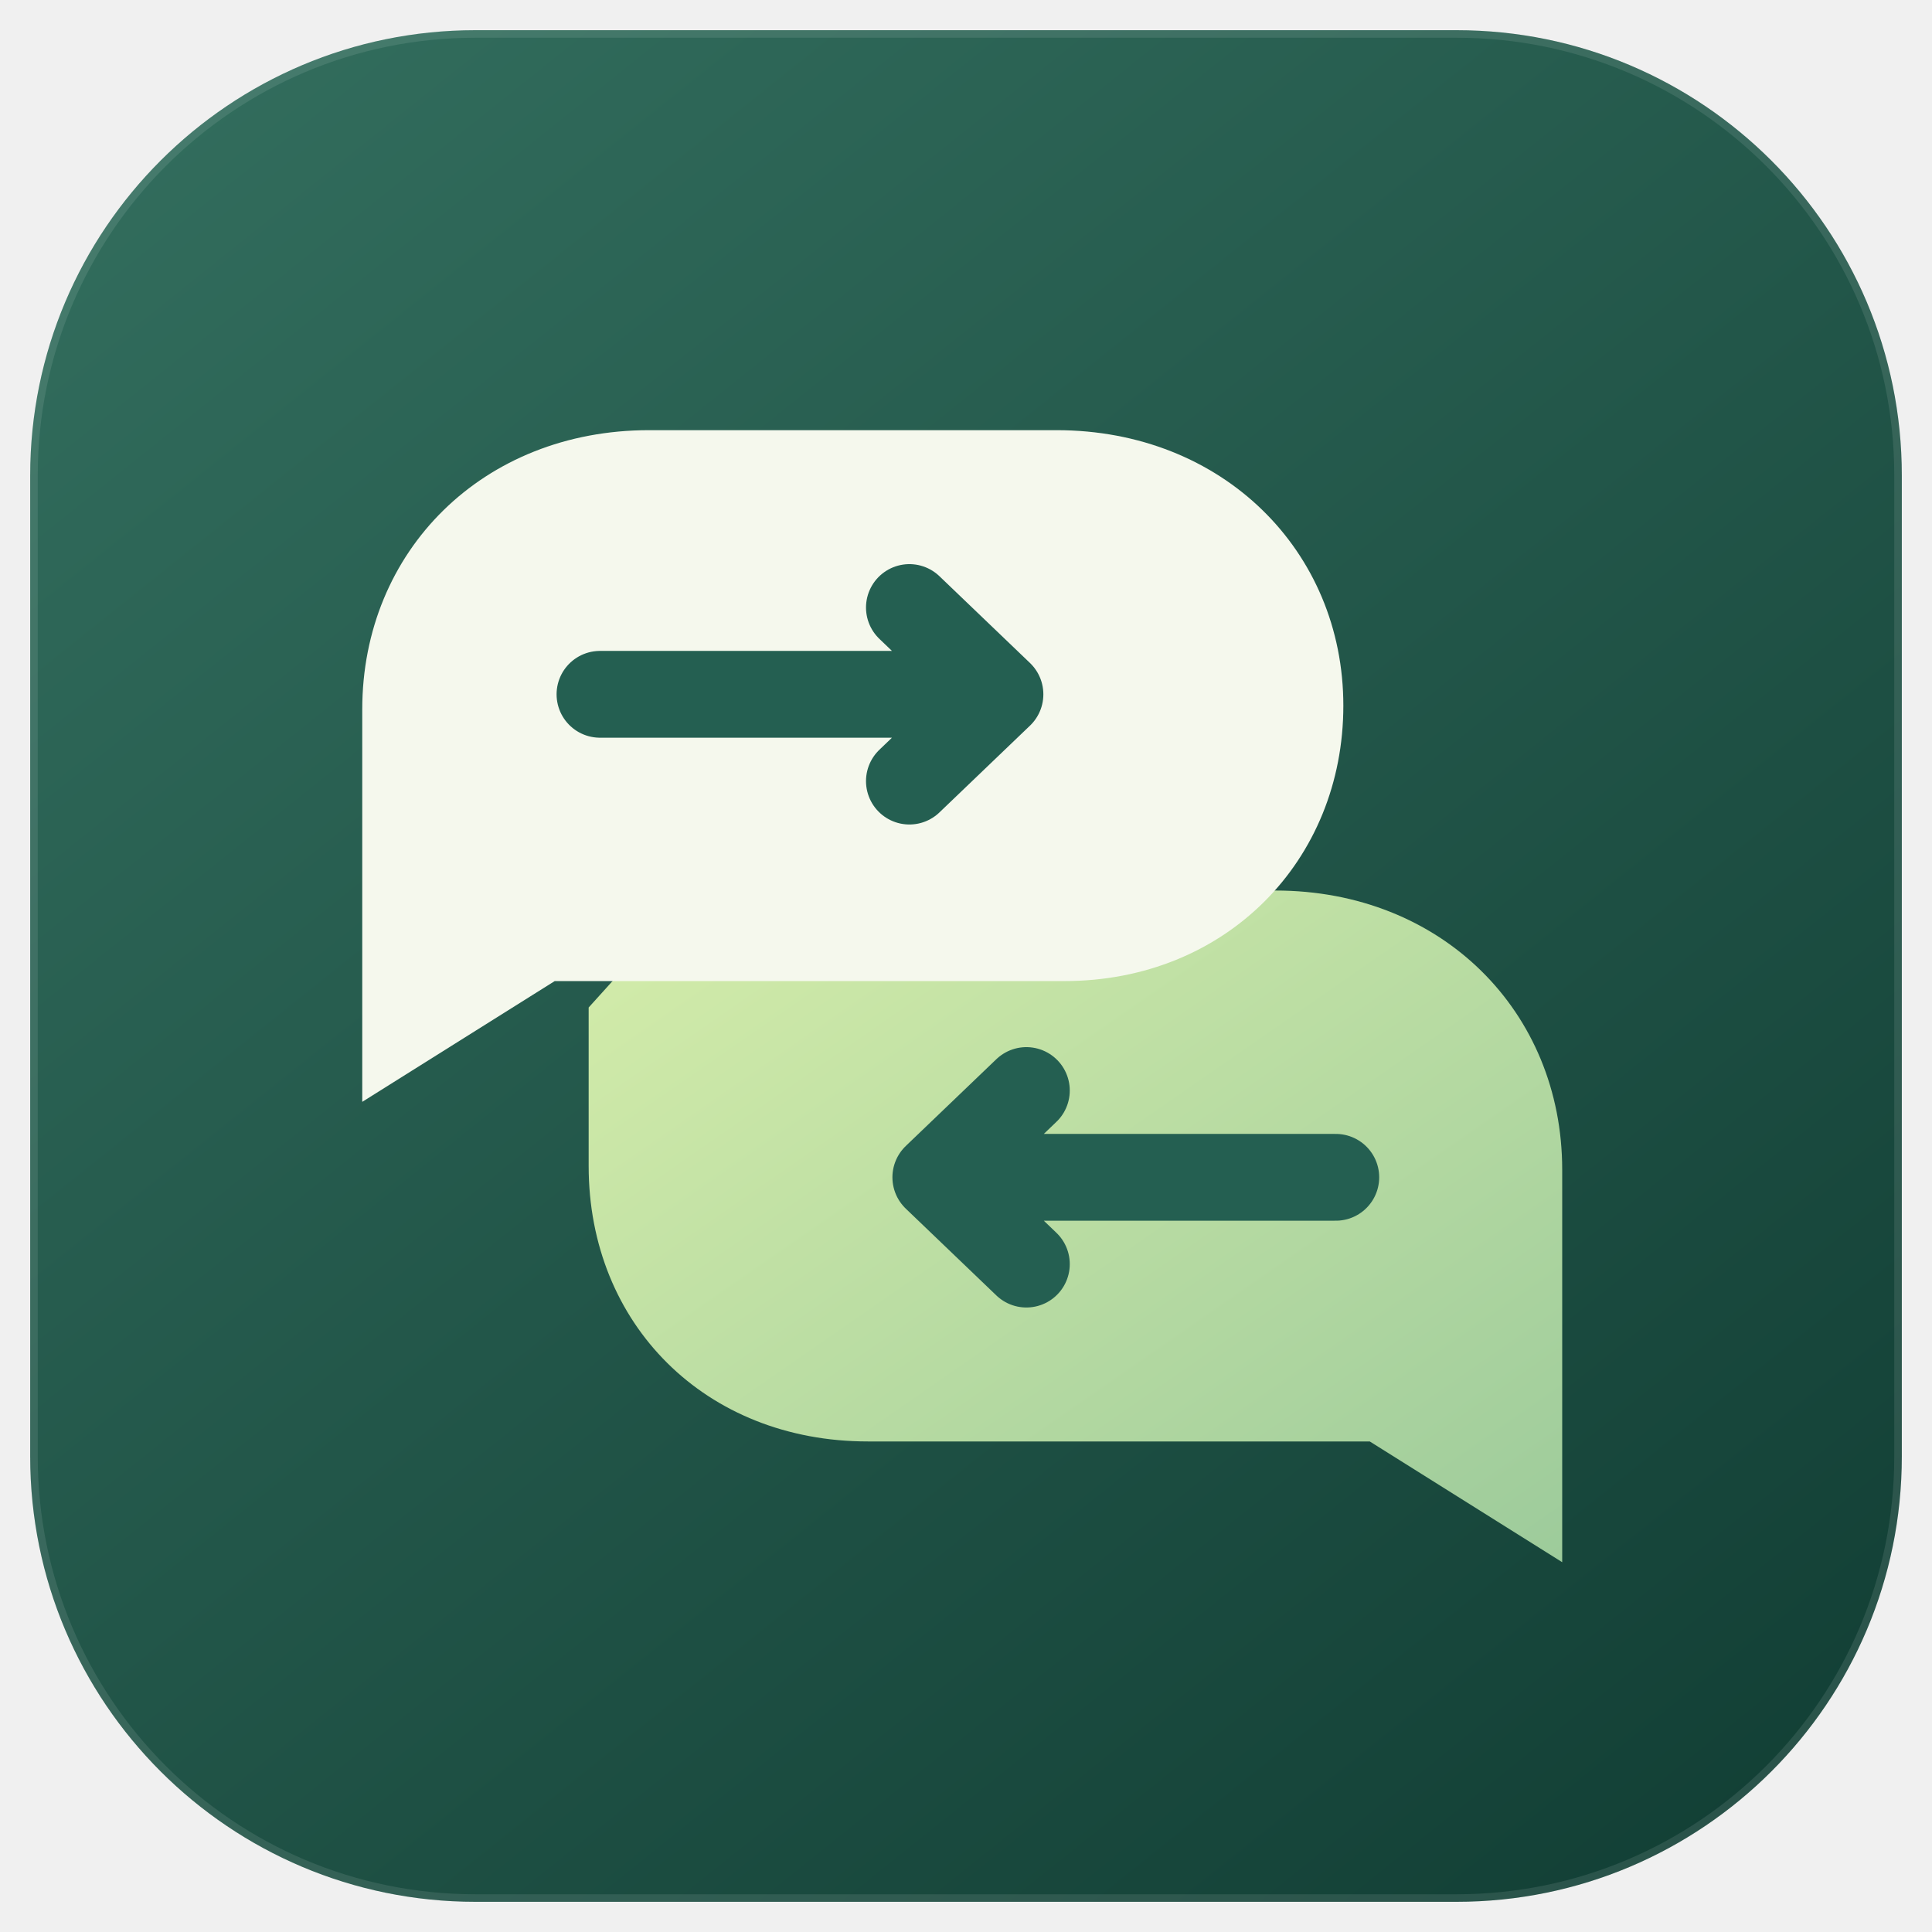
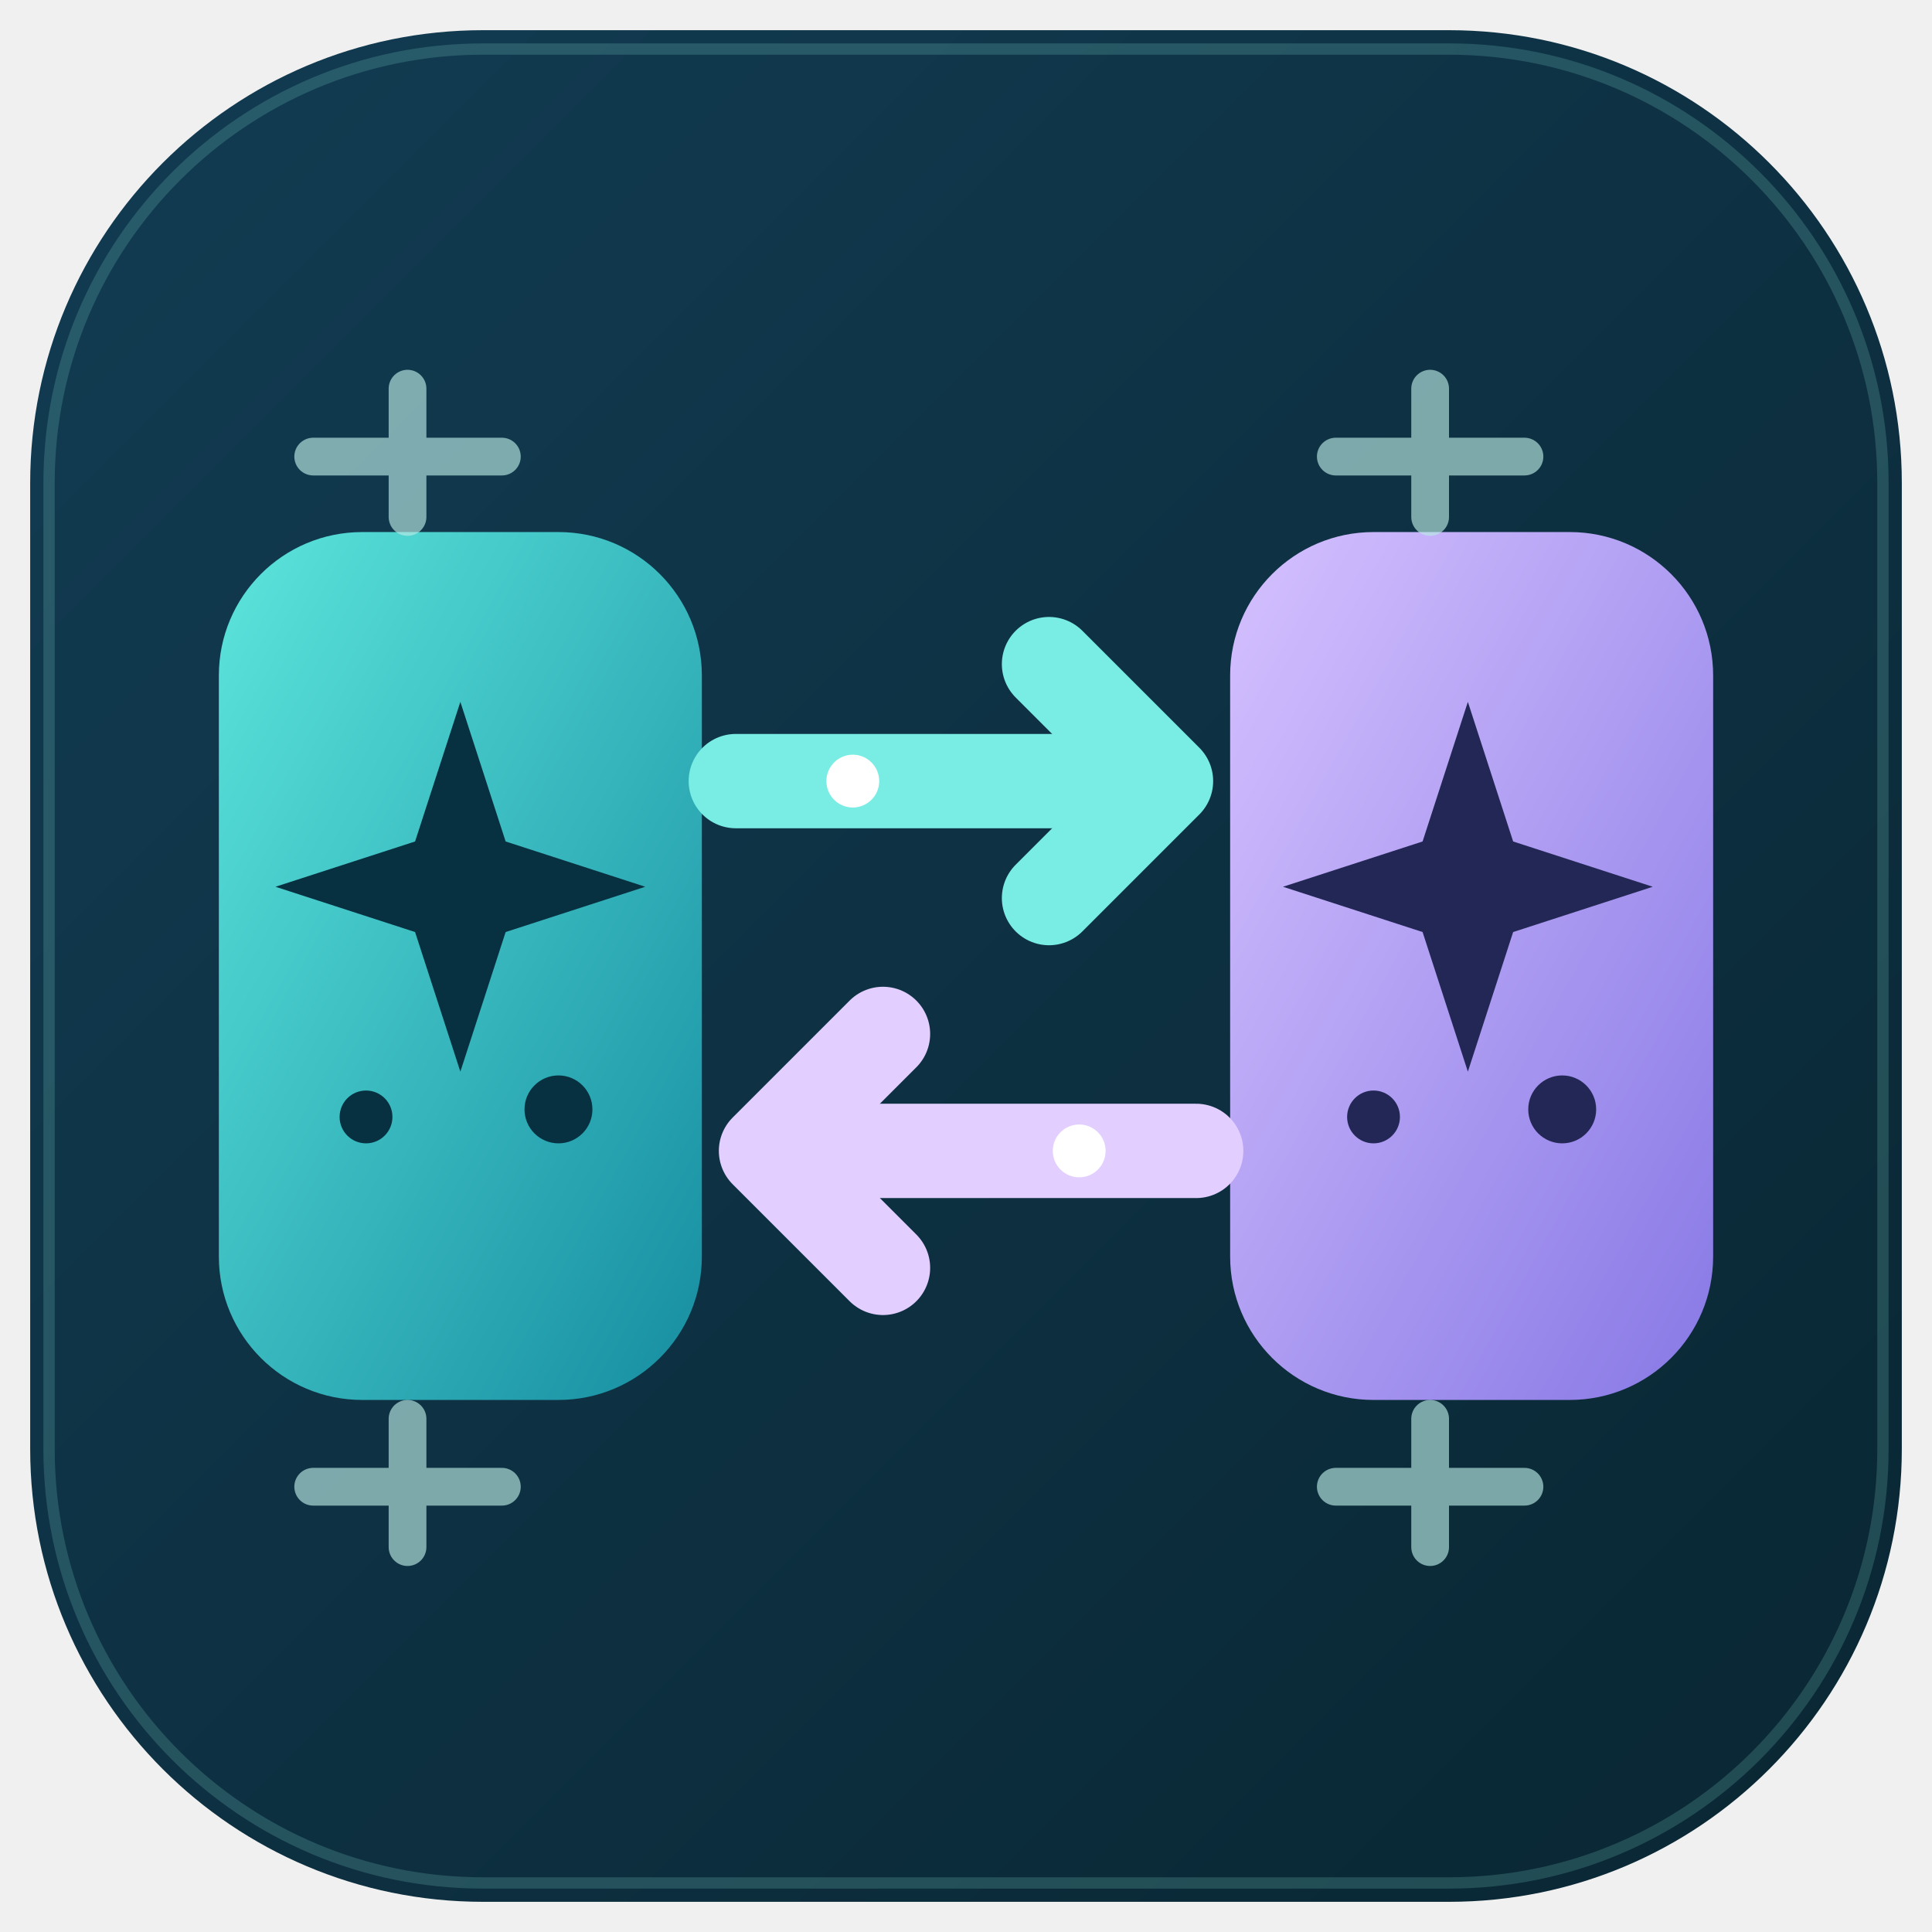
<svg xmlns="http://www.w3.org/2000/svg" width="512" height="512" viewBox="0 0 512 512">
  <defs>
-     <linearGradient id="bg" x1=".1" y1="0" x2=".9" y2="1">
-       <stop stop-color="#326d5d" />
-       <stop offset="1" stop-color="#123f35" />
+     <linearGradient id="night" x1="0" y1="0" x2="1" y2="1">
+       <stop stop-color="#123c53" />
+       <stop offset="1" stop-color="#092632" />
    </linearGradient>
-     <linearGradient id="mint" x1="0" y1="0" x2="1" y2="1">
-       <stop stop-color="#d5edaa" />
-       <stop offset="1" stop-color="#9dcb9b" />
+     <linearGradient id="left" x1="0" y1="0" x2="1" y2="1">
+       <stop stop-color="#5ce5dc" />
+       <stop offset="1" stop-color="#168da1" />
+     </linearGradient>
+     <linearGradient id="right" x1="0" y1="0" x2="1" y2="1">
+       <stop stop-color="#d5c1ff" />
+       <stop offset="1" stop-color="#8778e5" />
    </linearGradient>
  </defs>
-   <rect x="8" y="8" width="496" height="496" rx="118" fill="url(#bg)" />
-   <rect x="9" y="9" width="494" height="494" rx="117" fill="none" stroke="#ffffff" stroke-opacity=".1" stroke-width="2" />
-   <path d="M184 236h154c44 0 76 32 76 74v104l-51-32H230c-43 0-74-31-74-73v-42z" fill="url(#mint)" />
-   <path d="M172 114h108c44 0 76 32 76 73s-31 73-74 73H147l-51 32V188c0-42 32-74 76-74z" fill="#f5f8ed" />
-   <path d="M159 184h105m-23-23 24 23-24 23" fill="none" stroke="#245f51" stroke-width="23" stroke-linecap="round" stroke-linejoin="round" />
-   <path d="M354 312H249m23-23-24 23 24 23" fill="none" stroke="#245f51" stroke-width="23" stroke-linecap="round" stroke-linejoin="round" />
+   <rect x="8" y="8" width="496" height="496" rx="120" fill="url(#night)" />
+   <rect x="13" y="13" width="486" height="486" rx="115" fill="none" stroke="#8ce8db" stroke-opacity=".19" stroke-width="3" />
+   <rect x="58" y="141" width="128" height="230" rx="38" fill="url(#left)" />
+   <rect x="326" y="141" width="128" height="230" rx="38" fill="url(#right)" />
+   <path d="M108 103v34m-25-16h50M379 103v34m-25-16h50M108 376v34m-25-16h50M379 376v34m-25-16h50" stroke="#b8eae4" stroke-opacity=".65" stroke-width="10" stroke-linecap="round" />
+   <path d="m122 186 12 37 37 12-37 12-12 37-12-37-37-12 37-12z" fill="#073141" />
+   <circle cx="148" cy="294" r="9" fill="#073141" />
+   <circle cx="97" cy="296" r="7" fill="#073141" />
+   <path d="m389 186 12 37 37 12-37 12-12 37-12-37-37-12 37-12z" fill="#232755" />
+   <circle cx="414" cy="294" r="9" fill="#232755" />
+   <circle cx="364" cy="296" r="7" fill="#232755" />
+   <path d="M195 207h108" stroke="#79ece3" stroke-width="25" stroke-linecap="round" />
+   <path d="m278 176 31 31-31 31" fill="none" stroke="#79ece3" stroke-width="25" stroke-linecap="round" stroke-linejoin="round" />
+   <path d="M317 305H209" stroke="#e2ceff" stroke-width="25" stroke-linecap="round" />
+   <path d="m234 274-31 31 31 31" fill="none" stroke="#e2ceff" stroke-width="25" stroke-linecap="round" stroke-linejoin="round" />
+   <circle cx="226" cy="207" r="7" fill="#fff" />
+   <circle cx="286" cy="305" r="7" fill="#fff" />
</svg>
